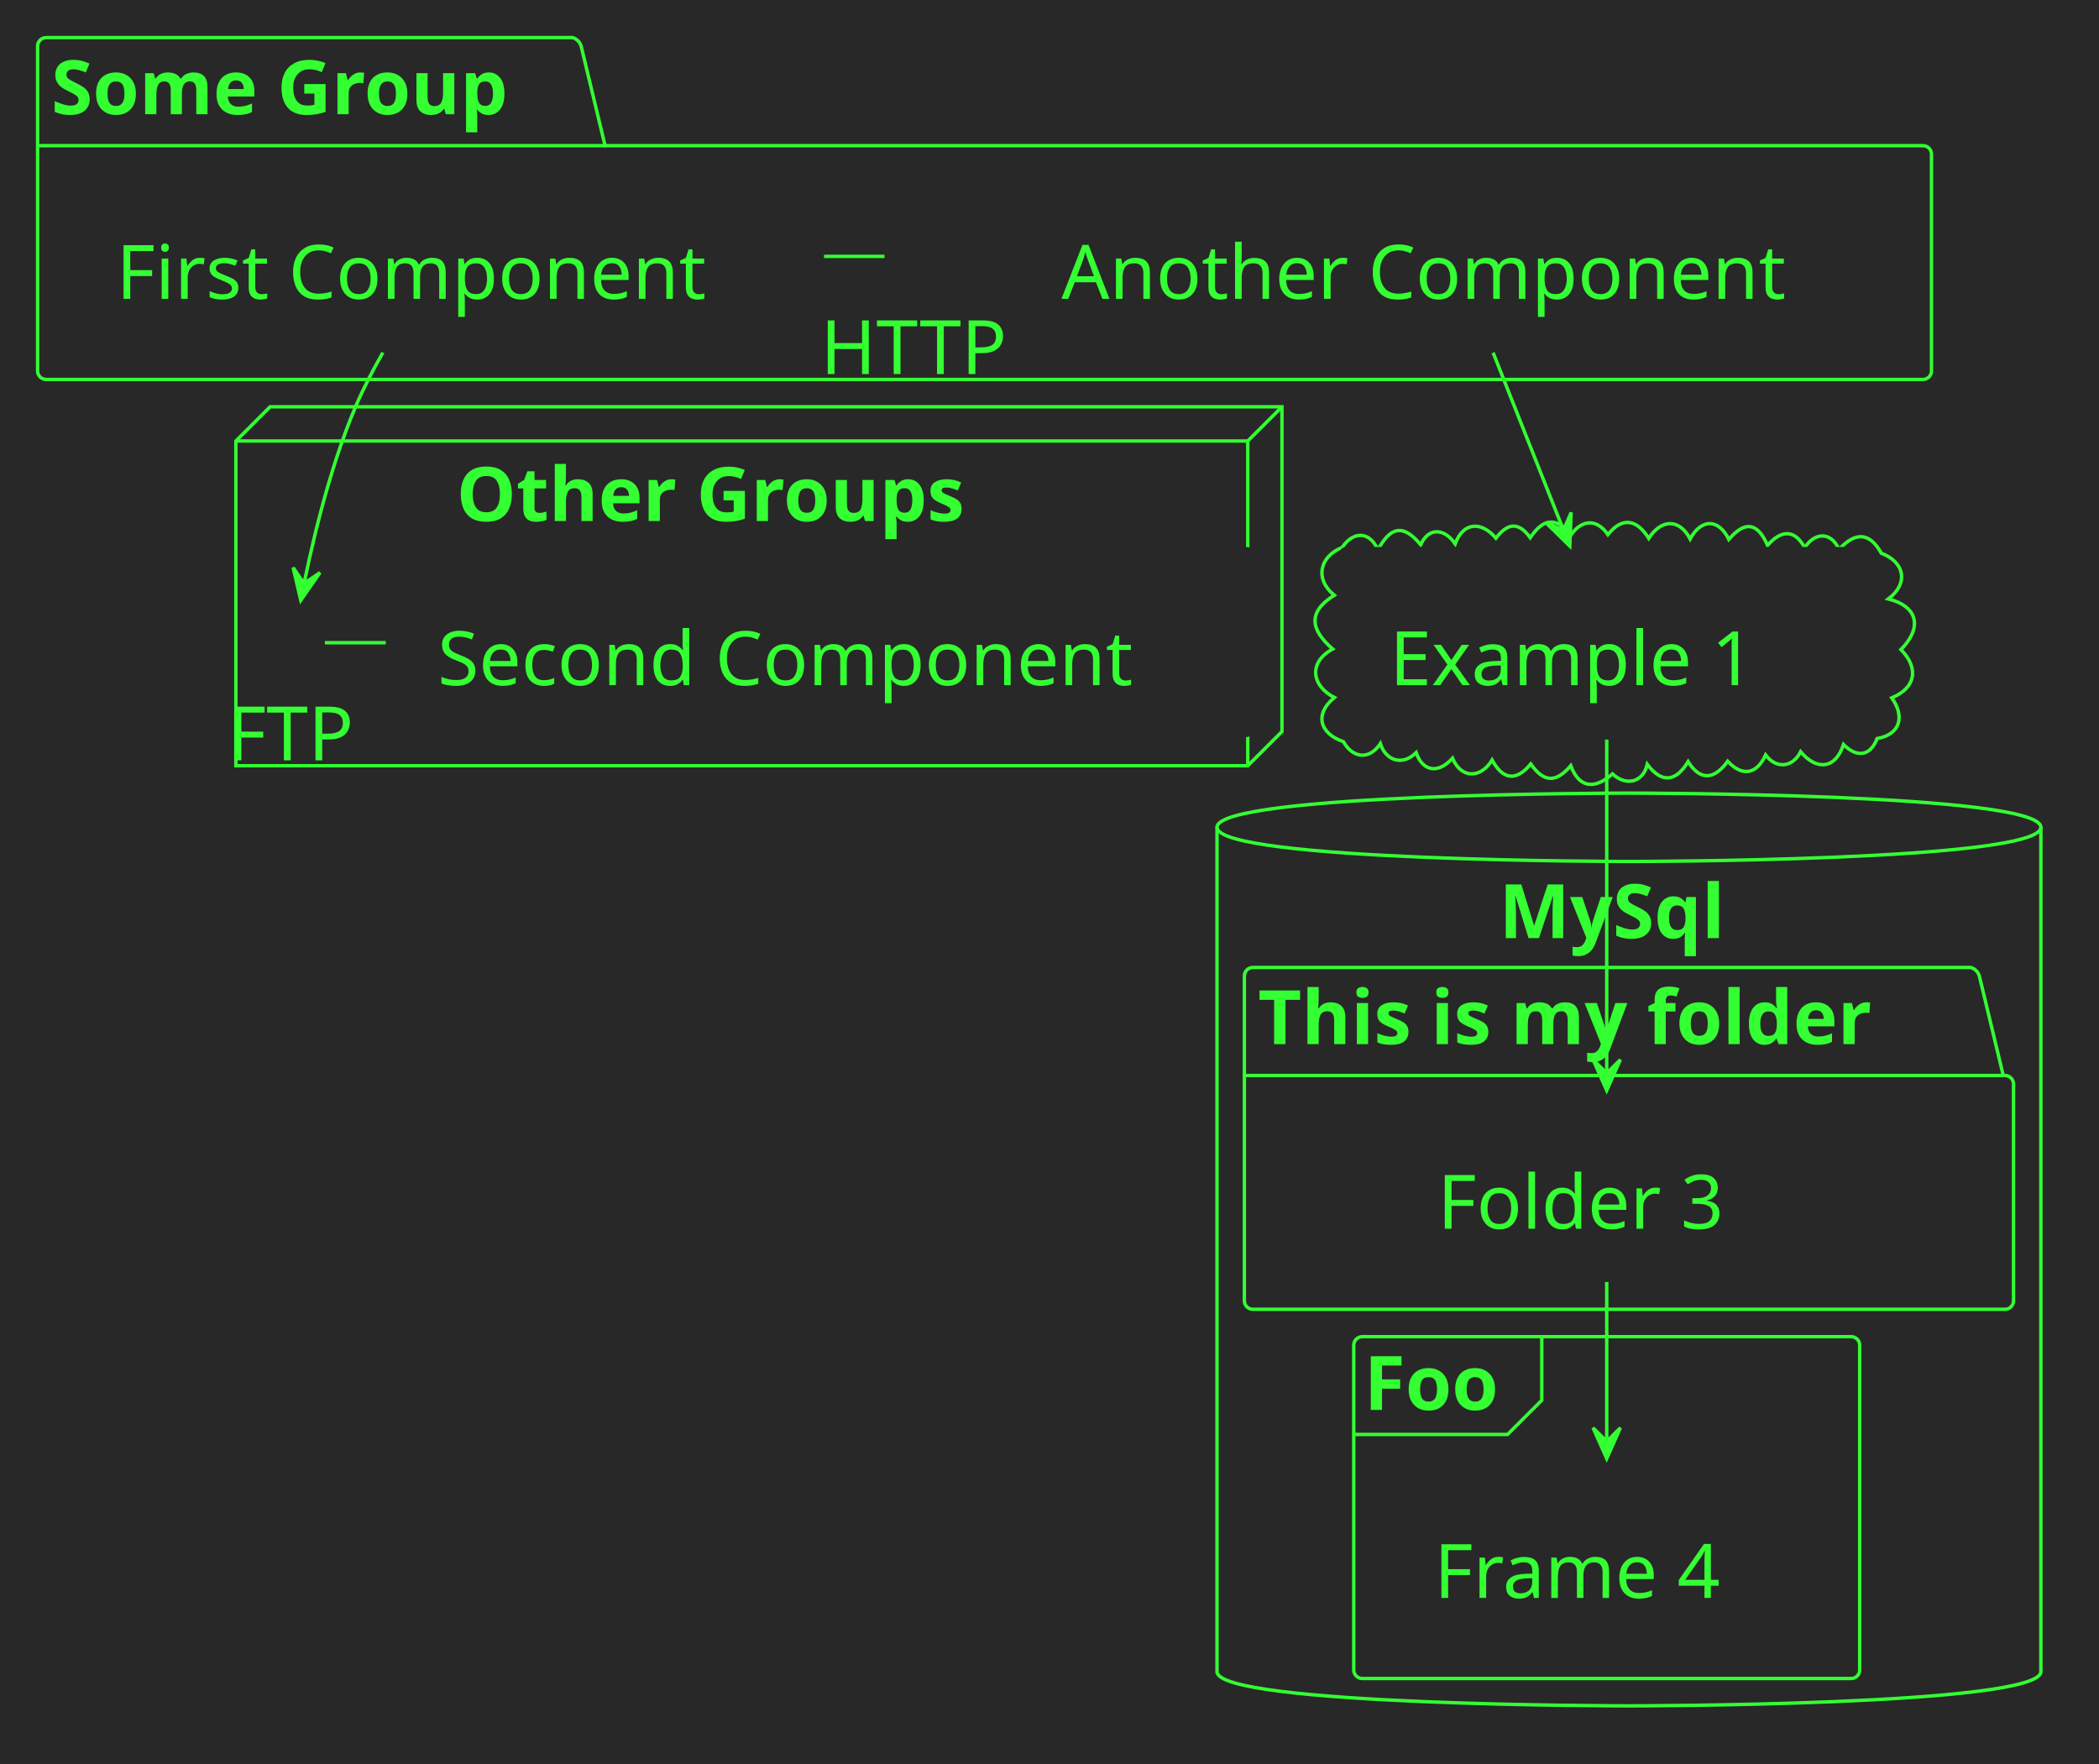
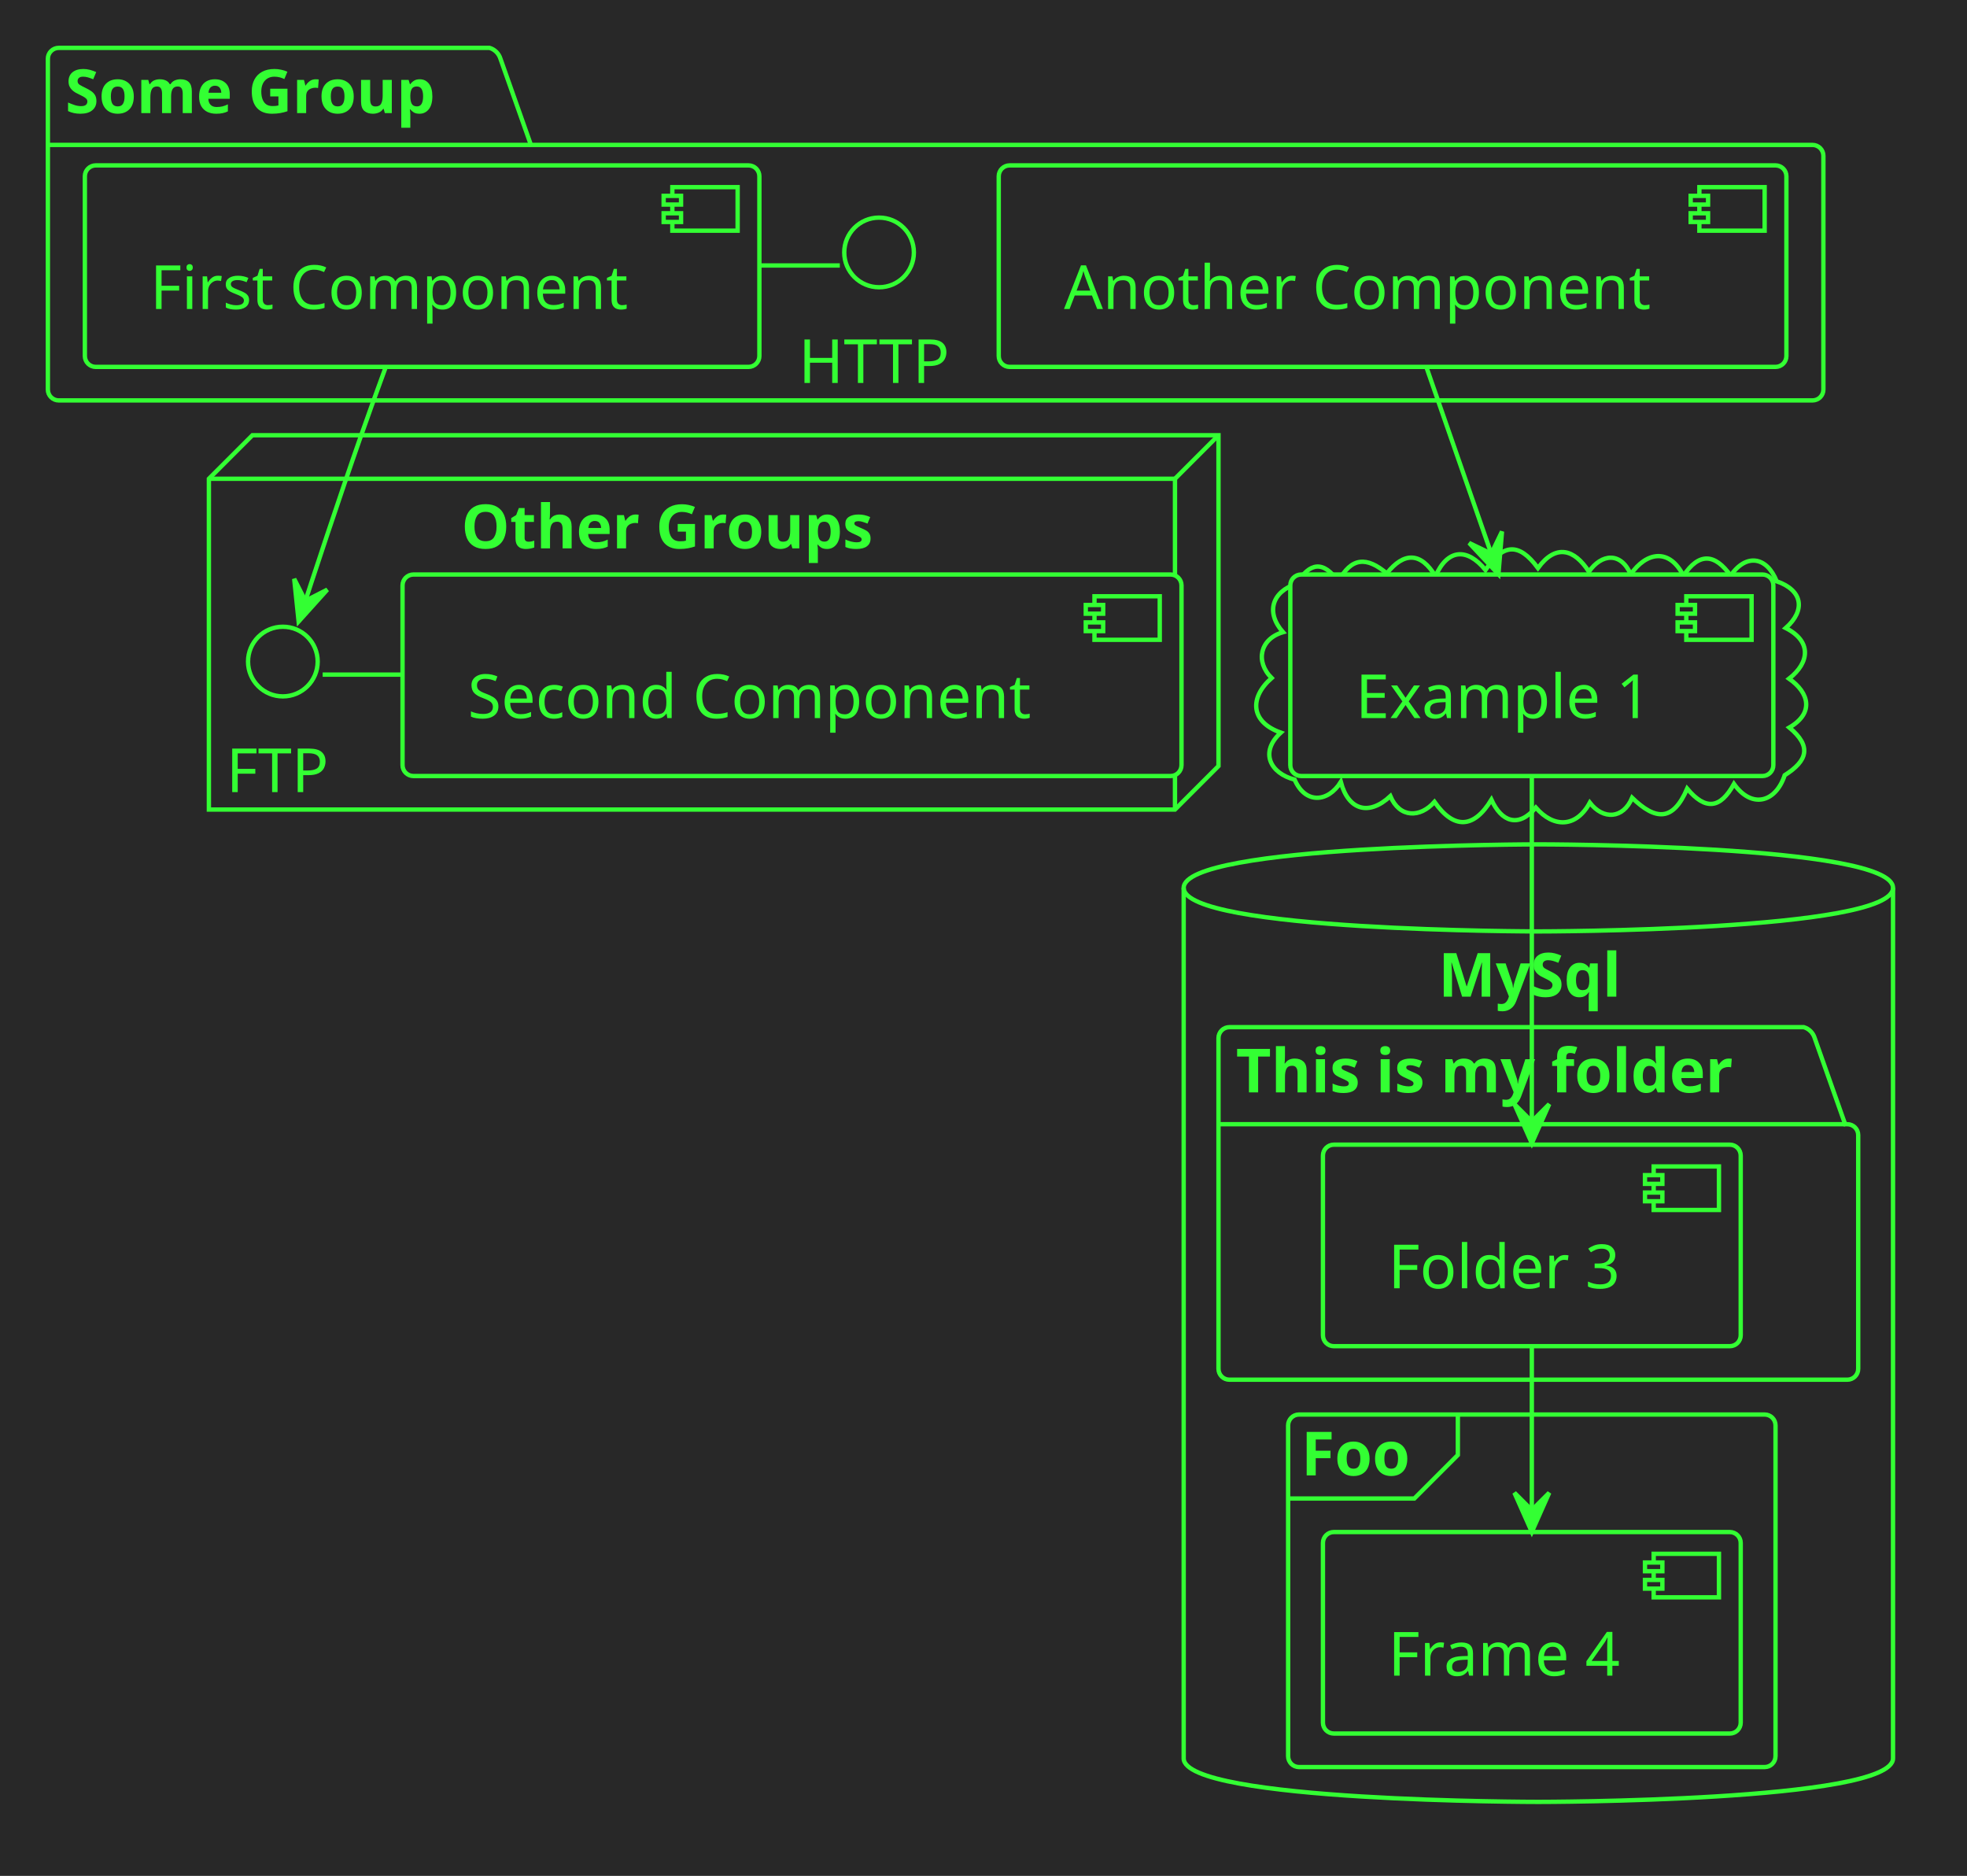
- <svg xmlns="http://www.w3.org/2000/svg" contentStyleType="text/css" height="516px" preserveAspectRatio="none" style="width:614px;height:516px;background:#282828;" version="1.1" viewBox="0 0 614 516" width="614px" zoomAndPan="magnify">
+ <svg xmlns="http://www.w3.org/2000/svg" contentStyleType="text/css" height="431px" preserveAspectRatio="none" style="width:452px;height:431px;background:#282828;" version="1.1" viewBox="0 0 452 431" width="452px" zoomAndPan="magnify">
  <defs />
  <g>
-     <rect fill="#282828" height="516" style="stroke:none;stroke-width:1.0;" width="614" x="0" y="0" />
+     <rect fill="#282828" height="431" style="stroke:none;stroke-width:1.0;" width="452" x="0" y="0" />
    <g id="cluster_Some Group">
-       <path d="M13.5,11 L167.5,11 A3.75,3.75 0 0 1 170,13.5 L177,42.609 L562.5,42.609 A2.5,2.5 0 0 1 565,45.109 L565,108.5 A2.5,2.5 0 0 1 562.5,111 L13.5,111 A2.5,2.5 0 0 1 11,108.5 L11,13.5 A2.5,2.5 0 0 1 13.5,11 " fill="#282828" style="stroke:#33FF33;stroke-width:1.0;" />
-       <line style="stroke:#33FF33;stroke-width:1.0;" x1="11" x2="177" y1="42.609" y2="42.609" />
-       <text fill="#33FF33" font-family="Verdana" font-size="22" font-weight="bold" lengthAdjust="spacing" textLength="153" x="15" y="33.421">Some Group</text>
+       <path d="M13.5,11 L112.5,11 A3.75,3.75 0 0 1 115,13.5 L122,33.297 L416.5,33.297 A2.5,2.5 0 0 1 419,35.797 L419,89.5 A2.5,2.5 0 0 1 416.5,92 L13.5,92 A2.5,2.5 0 0 1 11,89.5 L11,13.5 A2.5,2.5 0 0 1 13.5,11 " fill="#282828" style="stroke:#33FF33;stroke-width:1.0;" />
+       <line style="stroke:#33FF33;stroke-width:1.0;" x1="11" x2="122" y1="33.297" y2="33.297" />
+       <text fill="#33FF33" font-family="Verdana" font-size="14" font-weight="bold" lengthAdjust="spacing" textLength="98" x="15" y="25.995">Some Group</text>
    </g>
    <g id="cluster_Other Groups">
-       <polygon fill="#282828" points="69,129,79,119,375,119,375,214,365,224,69,224,69,129" style="stroke:#33FF33;stroke-width:1.0;" />
-       <line style="stroke:#33FF33;stroke-width:1.0;" x1="365" x2="375" y1="129" y2="119" />
-       <line style="stroke:#33FF33;stroke-width:1.0;" x1="69" x2="365" y1="129" y2="129" />
-       <line style="stroke:#33FF33;stroke-width:1.0;" x1="365" x2="365" y1="129" y2="224" />
-       <text fill="#33FF33" font-family="Verdana" font-size="22" font-weight="bold" lengthAdjust="spacing" textLength="169" x="133.5" y="152.421">Other Groups</text>
+       <polygon fill="#282828" points="48,110,58,100,280,100,280,176,270,186,48,186,48,110" style="stroke:#33FF33;stroke-width:1.0;" />
+       <line style="stroke:#33FF33;stroke-width:1.0;" x1="270" x2="280" y1="110" y2="100" />
+       <line style="stroke:#33FF33;stroke-width:1.0;" x1="48" x2="270" y1="110" y2="110" />
+       <line style="stroke:#33FF33;stroke-width:1.0;" x1="270" x2="270" y1="110" y2="186" />
+       <text fill="#33FF33" font-family="Verdana" font-size="14" font-weight="bold" lengthAdjust="spacing" textLength="108" x="106" y="125.995">Other Groups</text>
    </g>
    <g id="cluster_##12">
-       <path d="M392.616,160.139 C395.752,155.4 400.617,155.23 403.064,160.834 C406.697,154.166 410.379,153.068 415.569,159.328 C418.157,153.793 422.854,154.886 425.665,159.097 C428.131,152.436 433.51,152.584 437.591,157.423 C440.961,153.033 444.124,152.463 447.62,157.287 C451.388,151.733 455.01,151.039 459.62,156.358 C462.804,151.898 467.186,151.719 470.343,156.39 C474.699,150.918 478.937,152.095 482.294,157.489 C485.75,152.03 491.117,151.401 494.405,157.663 C497.571,151.728 502.691,151.569 505.722,157.789 C510.485,152.198 514.158,152.898 517.05,159.524 C520.755,155.262 524.841,154.474 527.914,160.21 C530.783,155.757 535.567,155.326 537.939,160.715 C542.548,155.737 546.749,155.405 550.334,161.829 C557.161,164.408 558.405,170.656 552.379,175.2 C561.479,177.528 562.106,183.913 556.068,190.012 C561.308,195.349 560.545,201.167 553.376,204.14 C557.072,209.304 556.208,214.765 549.097,216.043 C547,221.456 542.987,221.554 539.267,217.779 C536.866,225.134 531.289,225.381 526.72,219.897 C524.396,224.521 519.614,225.044 516.481,220.834 C513.89,226.505 509.698,227.313 505.386,222.689 C501.703,227.765 497.593,228.818 493.806,222.799 C490.273,228.641 486.169,229.324 481.867,223.592 C480.542,229.111 475.488,229.932 471.68,226.381 C466.841,230.705 462.088,230.959 459.48,223.974 C455.194,229.026 451.612,228.968 447.78,223.47 C443.501,228.68 439.63,228.122 436.47,222.32 C433.292,227.587 427.553,228.035 424.884,221.807 C421.118,226.024 416.416,226.212 414.24,220.159 C410.329,224.104 405.417,222.616 403.772,217.531 C400.53,222.443 395.689,221.79 392.973,216.949 C386.127,214.637 384.325,208.985 390.339,204.047 C383.674,200.617 382.613,193.778 389.838,189.858 C383.549,184.359 382.226,179.193 390.3,174.116 C384.507,169.416 385.993,162.781 392.616,160.139 " fill="#282828" style="stroke:#33FF33;stroke-width:1.0;" />
+       <path d="M297.984,134.103 C300.96,129.183 304.091,128.711 307.546,133.639 C310.505,127.952 314.082,127.864 318.672,131.743 C322.627,126.768 326.518,126.844 329.857,132.397 C332.622,126.072 337.155,125.804 341.353,130.963 C345.32,124.957 348.995,124.496 353.408,130.517 C357.514,124.892 361.776,126.144 365.116,131.346 C368.011,127.231 372.433,126.709 374.728,131.963 C378.295,126.815 383.594,125.835 386.845,132.292 C390.427,126.86 394.074,127.184 397.688,132.26 C401.264,127.052 406.019,127.89 408.264,133.555 C414.23,135.601 414.985,140.192 410.349,144.297 C416.332,147.324 415.874,152.203 411.111,155.933 C415.774,159.186 416.898,163.846 411.172,167.156 C416.391,171.487 415.337,174.808 410.104,178.12 C408.052,184.347 402.565,185.914 398.451,180.119 C395.317,185.827 391.914,186.236 387.7,181.198 C384.43,188.786 380.457,188.525 375.053,183.304 C372.99,188.198 368.403,188.397 365.321,184.422 C362.209,190.21 356.989,190.252 352.922,185.551 C348.882,190.337 345.006,188.784 342.714,183.735 C338.705,190.34 334.141,190.681 329.628,184.241 C326.335,187.958 321.644,187.985 319.492,182.925 C314.559,187.514 309.855,186.209 308.106,179.668 C305.129,184.416 299.938,184.778 297.493,179.125 C291.922,177.688 289.364,172.863 294.314,168.328 C287.319,165.864 287.062,160.281 292.21,155.781 C288.388,151.991 289.535,146.785 294.82,145.252 C290.779,140.675 292.306,135.923 297.984,134.103 " fill="#282828" style="stroke:#33FF33;stroke-width:1.0;" />
    </g>
    <g id="cluster_MySql">
-       <path d="M356,242 C356,232 476.5,232 476.5,232 C476.5,232 597,232 597,242 L597,489 C597,499 476.5,499 476.5,499 C476.5,499 356,499 356,489 L356,242 " fill="#282828" style="stroke:#33FF33;stroke-width:1.0;" />
-       <path d="M356,242 C356,252 476.5,252 476.5,252 C476.5,252 597,252 597,242 " fill="none" style="stroke:#33FF33;stroke-width:1.0;" />
-       <text fill="#33FF33" font-family="Verdana" font-size="22" font-weight="bold" lengthAdjust="spacing" textLength="76" x="438.5" y="274.421">MySql</text>
+       <path d="M272,204 C272,194 353.5,194 353.5,194 C353.5,194 435,194 435,204 L435,404 C435,414 353.5,414 353.5,414 C353.5,414 272,414 272,404 L272,204 " fill="#282828" style="stroke:#33FF33;stroke-width:1.0;" />
+       <path d="M272,204 C272,214 353.5,214 353.5,214 C353.5,214 435,214 435,204 " fill="none" style="stroke:#33FF33;stroke-width:1.0;" />
+       <text fill="#33FF33" font-family="Verdana" font-size="14" font-weight="bold" lengthAdjust="spacing" textLength="46" x="330.5" y="228.995">MySql</text>
    </g>
    <g id="cluster_This is my folder">
-       <path d="M366.5,283 L576.5,283 A3.75,3.75 0 0 1 579,285.5 L586,314.609 L586.5,314.609 A2.5,2.5 0 0 1 589,317.109 L589,380.5 A2.5,2.5 0 0 1 586.5,383 L366.5,383 A2.5,2.5 0 0 1 364,380.5 L364,285.5 A2.5,2.5 0 0 1 366.5,283 " fill="#282828" style="stroke:#33FF33;stroke-width:1.0;" />
-       <line style="stroke:#33FF33;stroke-width:1.0;" x1="364" x2="586" y1="314.609" y2="314.609" />
-       <text fill="#33FF33" font-family="Verdana" font-size="22" font-weight="bold" lengthAdjust="spacing" textLength="209" x="368" y="305.421">This is my folder</text>
+       <path d="M282.5,236 L414.5,236 A3.75,3.75 0 0 1 417,238.5 L424,258.297 L424.5,258.297 A2.5,2.5 0 0 1 427,260.797 L427,314.5 A2.5,2.5 0 0 1 424.5,317 L282.5,317 A2.5,2.5 0 0 1 280,314.5 L280,238.5 A2.5,2.5 0 0 1 282.5,236 " fill="#282828" style="stroke:#33FF33;stroke-width:1.0;" />
+       <line style="stroke:#33FF33;stroke-width:1.0;" x1="280" x2="424" y1="258.297" y2="258.297" />
+       <text fill="#33FF33" font-family="Verdana" font-size="14" font-weight="bold" lengthAdjust="spacing" textLength="131" x="284" y="250.995">This is my folder</text>
    </g>
    <g id="cluster_Foo">
-       <rect fill="#282828" height="100" rx="2.5" ry="2.5" style="stroke:#33FF33;stroke-width:1.0;" width="148" x="396" y="391" />
-       <path d="M451,391 L451,409.609 L441,419.609 L396,419.609 " fill="none" style="stroke:#33FF33;stroke-width:1.0;" />
-       <text fill="#33FF33" font-family="Verdana" font-size="22" font-weight="bold" lengthAdjust="spacing" textLength="45" x="399" y="412.421">Foo</text>
+       <rect fill="#282828" height="81" rx="2.5" ry="2.5" style="stroke:#33FF33;stroke-width:1.0;" width="112" x="296" y="325" />
+       <path d="M335,325 L335,334.297 L325,344.297 L296,344.297 " fill="none" style="stroke:#33FF33;stroke-width:1.0;" />
+       <text fill="#33FF33" font-family="Verdana" font-size="14" font-weight="bold" lengthAdjust="spacing" textLength="29" x="299" y="338.995">Foo</text>
    </g>
    <g id="elem_HTTP">
-       <ellipse cx="268" cy="72" fill="#282828" rx="8" ry="8" style="stroke:#33FF33;stroke-width:0.0;" />
-       <text fill="#33FF33" font-family="Verdana" font-size="22" lengthAdjust="spacing" textLength="56" x="240" y="109.421">HTTP</text>
+       <ellipse cx="202" cy="58" fill="#282828" rx="8" ry="8" style="stroke:#33FF33;stroke-width:1.0;" />
+       <text fill="#33FF33" font-family="Verdana" font-size="14" lengthAdjust="spacing" textLength="37" x="183.5" y="87.995">HTTP</text>
    </g>
    <g id="elem_First Component">
-       <rect fill="#282828" height="55.609" rx="2.5" ry="2.5" style="stroke:#33FF33;stroke-width:0.0;" width="222" x="19" y="47" />
-       <rect fill="#282828" height="10" style="stroke:#33FF33;stroke-width:0.0;" width="15" x="221" y="52" />
-       <rect fill="#282828" height="2" style="stroke:#33FF33;stroke-width:0.0;" width="4" x="219" y="54" />
-       <rect fill="#282828" height="2" style="stroke:#33FF33;stroke-width:0.0;" width="4" x="219" y="58" />
-       <text fill="#33FF33" font-family="Verdana" font-size="22" lengthAdjust="spacing" textLength="182" x="34" y="87.421">First Component</text>
+       <rect fill="#282828" height="46.297" rx="2.5" ry="2.5" style="stroke:#33FF33;stroke-width:1.0;" width="155" x="19.5" y="38" />
+       <rect fill="#282828" height="10" style="stroke:#33FF33;stroke-width:1.0;" width="15" x="154.5" y="43" />
+       <rect fill="#282828" height="2" style="stroke:#33FF33;stroke-width:1.0;" width="4" x="152.5" y="45" />
+       <rect fill="#282828" height="2" style="stroke:#33FF33;stroke-width:1.0;" width="4" x="152.5" y="49" />
+       <text fill="#33FF33" font-family="Verdana" font-size="14" lengthAdjust="spacing" textLength="115" x="34.5" y="70.995">First Component</text>
    </g>
    <g id="elem_Another Component">
-       <rect fill="#282828" height="55.609" rx="2.5" ry="2.5" style="stroke:#33FF33;stroke-width:0.0;" width="261" x="295.5" y="47" />
-       <rect fill="#282828" height="10" style="stroke:#33FF33;stroke-width:0.0;" width="15" x="536.5" y="52" />
-       <rect fill="#282828" height="2" style="stroke:#33FF33;stroke-width:0.0;" width="4" x="534.5" y="54" />
-       <rect fill="#282828" height="2" style="stroke:#33FF33;stroke-width:0.0;" width="4" x="534.5" y="58" />
-       <text fill="#33FF33" font-family="Verdana" font-size="22" lengthAdjust="spacing" textLength="221" x="310.5" y="87.421">Another Component</text>
+       <rect fill="#282828" height="46.297" rx="2.5" ry="2.5" style="stroke:#33FF33;stroke-width:1.0;" width="181" x="229.5" y="38" />
+       <rect fill="#282828" height="10" style="stroke:#33FF33;stroke-width:1.0;" width="15" x="390.5" y="43" />
+       <rect fill="#282828" height="2" style="stroke:#33FF33;stroke-width:1.0;" width="4" x="388.5" y="45" />
+       <rect fill="#282828" height="2" style="stroke:#33FF33;stroke-width:1.0;" width="4" x="388.5" y="49" />
+       <text fill="#33FF33" font-family="Verdana" font-size="14" lengthAdjust="spacing" textLength="141" x="244.5" y="70.995">Another Component</text>
    </g>
    <g id="elem_FTP">
-       <ellipse cx="86" cy="185" fill="#282828" rx="8" ry="8" style="stroke:#33FF33;stroke-width:0.0;" />
-       <text fill="#33FF33" font-family="Verdana" font-size="22" lengthAdjust="spacing" textLength="39" x="66.5" y="222.421">FTP</text>
+       <ellipse cx="65" cy="152" fill="#282828" rx="8" ry="8" style="stroke:#33FF33;stroke-width:1.0;" />
+       <text fill="#33FF33" font-family="Verdana" font-size="14" lengthAdjust="spacing" textLength="26" x="52" y="181.995">FTP</text>
    </g>
    <g id="elem_Second Component">
-       <rect fill="#282828" height="55.609" rx="2.5" ry="2.5" style="stroke:#33FF33;stroke-width:0.0;" width="254" x="113" y="160" />
-       <rect fill="#282828" height="10" style="stroke:#33FF33;stroke-width:0.0;" width="15" x="347" y="165" />
-       <rect fill="#282828" height="2" style="stroke:#33FF33;stroke-width:0.0;" width="4" x="345" y="167" />
-       <rect fill="#282828" height="2" style="stroke:#33FF33;stroke-width:0.0;" width="4" x="345" y="171" />
-       <text fill="#33FF33" font-family="Verdana" font-size="22" lengthAdjust="spacing" textLength="214" x="128" y="200.421">Second Component</text>
+       <rect fill="#282828" height="46.297" rx="2.5" ry="2.5" style="stroke:#33FF33;stroke-width:1.0;" width="179" x="92.5" y="132" />
+       <rect fill="#282828" height="10" style="stroke:#33FF33;stroke-width:1.0;" width="15" x="251.5" y="137" />
+       <rect fill="#282828" height="2" style="stroke:#33FF33;stroke-width:1.0;" width="4" x="249.5" y="139" />
+       <rect fill="#282828" height="2" style="stroke:#33FF33;stroke-width:1.0;" width="4" x="249.5" y="143" />
+       <text fill="#33FF33" font-family="Verdana" font-size="14" lengthAdjust="spacing" textLength="139" x="107.5" y="164.995">Second Component</text>
    </g>
    <g id="elem_Example 1">
-       <rect fill="#282828" height="55.609" rx="2.5" ry="2.5" style="stroke:#33FF33;stroke-width:0.0;" width="157" x="391.5" y="160" />
-       <rect fill="#282828" height="10" style="stroke:#33FF33;stroke-width:0.0;" width="15" x="528.5" y="165" />
-       <rect fill="#282828" height="2" style="stroke:#33FF33;stroke-width:0.0;" width="4" x="526.5" y="167" />
-       <rect fill="#282828" height="2" style="stroke:#33FF33;stroke-width:0.0;" width="4" x="526.5" y="171" />
-       <text fill="#33FF33" font-family="Verdana" font-size="22" lengthAdjust="spacing" textLength="117" x="406.5" y="200.421">Example 1</text>
+       <rect fill="#282828" height="46.297" rx="2.5" ry="2.5" style="stroke:#33FF33;stroke-width:1.0;" width="111" x="296.5" y="132" />
+       <rect fill="#282828" height="10" style="stroke:#33FF33;stroke-width:1.0;" width="15" x="387.5" y="137" />
+       <rect fill="#282828" height="2" style="stroke:#33FF33;stroke-width:1.0;" width="4" x="385.5" y="139" />
+       <rect fill="#282828" height="2" style="stroke:#33FF33;stroke-width:1.0;" width="4" x="385.5" y="143" />
+       <text fill="#33FF33" font-family="Verdana" font-size="14" lengthAdjust="spacing" textLength="71" x="311.5" y="164.995">Example 1</text>
    </g>
    <g id="elem_Folder 3">
-       <rect fill="#282828" height="55.609" rx="2.5" ry="2.5" style="stroke:#33FF33;stroke-width:0.0;" width="129" x="405.5" y="319" />
-       <rect fill="#282828" height="10" style="stroke:#33FF33;stroke-width:0.0;" width="15" x="514.5" y="324" />
-       <rect fill="#282828" height="2" style="stroke:#33FF33;stroke-width:0.0;" width="4" x="512.5" y="326" />
-       <rect fill="#282828" height="2" style="stroke:#33FF33;stroke-width:0.0;" width="4" x="512.5" y="330" />
-       <text fill="#33FF33" font-family="Verdana" font-size="22" lengthAdjust="spacing" textLength="89" x="420.5" y="359.421">Folder 3</text>
+       <rect fill="#282828" height="46.297" rx="2.5" ry="2.5" style="stroke:#33FF33;stroke-width:1.0;" width="96" x="304" y="263" />
+       <rect fill="#282828" height="10" style="stroke:#33FF33;stroke-width:1.0;" width="15" x="380" y="268" />
+       <rect fill="#282828" height="2" style="stroke:#33FF33;stroke-width:1.0;" width="4" x="378" y="270" />
+       <rect fill="#282828" height="2" style="stroke:#33FF33;stroke-width:1.0;" width="4" x="378" y="274" />
+       <text fill="#33FF33" font-family="Verdana" font-size="14" lengthAdjust="spacing" textLength="56" x="319" y="295.995">Folder 3</text>
    </g>
    <g id="elem_Frame 4">
-       <rect fill="#282828" height="55.609" rx="2.5" ry="2.5" style="stroke:#33FF33;stroke-width:0.0;" width="131" x="404.5" y="427" />
-       <rect fill="#282828" height="10" style="stroke:#33FF33;stroke-width:0.0;" width="15" x="515.5" y="432" />
-       <rect fill="#282828" height="2" style="stroke:#33FF33;stroke-width:0.0;" width="4" x="513.5" y="434" />
-       <rect fill="#282828" height="2" style="stroke:#33FF33;stroke-width:0.0;" width="4" x="513.5" y="438" />
-       <text fill="#33FF33" font-family="Verdana" font-size="22" lengthAdjust="spacing" textLength="91" x="419.5" y="467.421">Frame 4</text>
+       <rect fill="#282828" height="46.297" rx="2.5" ry="2.5" style="stroke:#33FF33;stroke-width:1.0;" width="96" x="304" y="352" />
+       <rect fill="#282828" height="10" style="stroke:#33FF33;stroke-width:1.0;" width="15" x="380" y="357" />
+       <rect fill="#282828" height="2" style="stroke:#33FF33;stroke-width:1.0;" width="4" x="378" y="359" />
+       <rect fill="#282828" height="2" style="stroke:#33FF33;stroke-width:1.0;" width="4" x="378" y="363" />
+       <text fill="#33FF33" font-family="Verdana" font-size="14" lengthAdjust="spacing" textLength="56" x="319" y="384.995">Frame 4</text>
    </g>
-     <path d="M258.735,75 C252.839,75 246.943,75 241.047,75 " fill="none" style="stroke:#33FF33;stroke-width:1.0;" />
-     <path d="M95.023,188 C100.97,188 106.916,188 112.862,188 " fill="none" style="stroke:#33FF33;stroke-width:1.0;" />
-     <path d="M112.01,103.141 C109.067,108.274 106.249,113.7 104,119 C95.891,138.111 90.614,161.827 87.984,175.604 " fill="none" style="stroke:#33FF33;stroke-width:1.0;" />
-     <polygon fill="#33FF33" points="87.984,175.604,93.6,167.514,88.921,170.693,85.742,166.014,87.984,175.604" style="stroke:#33FF33;stroke-width:1.0;" />
-     <path d="M436.764,103.154 C443.582,120.355 452.369,142.521 459.195,159.742 " fill="none" style="stroke:#33FF33;stroke-width:1.0;" />
-     <polygon fill="#33FF33" points="459.195,159.742,459.597,149.901,457.353,155.094,452.16,152.849,459.195,159.742" style="stroke:#33FF33;stroke-width:1.0;" />
-     <path d="M470,216.347 C470,245.164 470,290.269 470,318.966 " fill="none" style="stroke:#33FF33;stroke-width:1.0;" />
-     <polygon fill="#33FF33" points="470,318.966,474,309.966,470,313.966,466,309.966,470,318.966" style="stroke:#33FF33;stroke-width:1.0;" />
-     <path d="M470,375.022 C470,390.848 470,410.778 470,426.658 " fill="none" style="stroke:#33FF33;stroke-width:1.0;" />
-     <polygon fill="#33FF33" points="470,426.658,474,417.658,470,421.658,466,417.658,470,426.658" style="stroke:#33FF33;stroke-width:1.0;" />
+     <path d="M192.983,61 C186.828,61 180.674,61 174.519,61 " fill="none" style="stroke:#33FF33;stroke-width:1.0;" />
+     <path d="M74.141,155 C80.18,155 86.219,155 92.258,155 " fill="none" style="stroke:#33FF33;stroke-width:1.0;" />
+     <path d="M88.74,84.061 C86.824,89.276 84.815,94.825 83,100 C77.832,114.734 72.186,131.85 68.622,142.796 " fill="none" style="stroke:#33FF33;stroke-width:1.0;" />
+     <polygon fill="#33FF33" points="68.622,142.796,75.212,135.477,70.17,138.042,67.605,133,68.622,142.796" style="stroke:#33FF33;stroke-width:1.0;" />
+     <path d="M327.746,84.271 C332.777,98.735 339.308,117.511 344.325,131.935 " fill="none" style="stroke:#33FF33;stroke-width:1.0;" />
+     <polygon fill="#33FF33" points="344.325,131.935,345.146,122.12,342.682,127.212,337.59,124.748,344.325,131.935" style="stroke:#33FF33;stroke-width:1.0;" />
+     <path d="M352,178.176 C352,201.804 352,238.999 352,262.682 " fill="none" style="stroke:#33FF33;stroke-width:1.0;" />
+     <polygon fill="#33FF33" points="352,262.682,356,253.682,352,257.682,348,253.682,352,262.682" style="stroke:#33FF33;stroke-width:1.0;" />
+     <path d="M352,309.405 C352,322.495 352,338.948 352,351.972 " fill="none" style="stroke:#33FF33;stroke-width:1.0;" />
+     <polygon fill="#33FF33" points="352,351.972,356,342.972,352,346.972,348,342.972,352,351.972" style="stroke:#33FF33;stroke-width:1.0;" />
  </g>
</svg>
